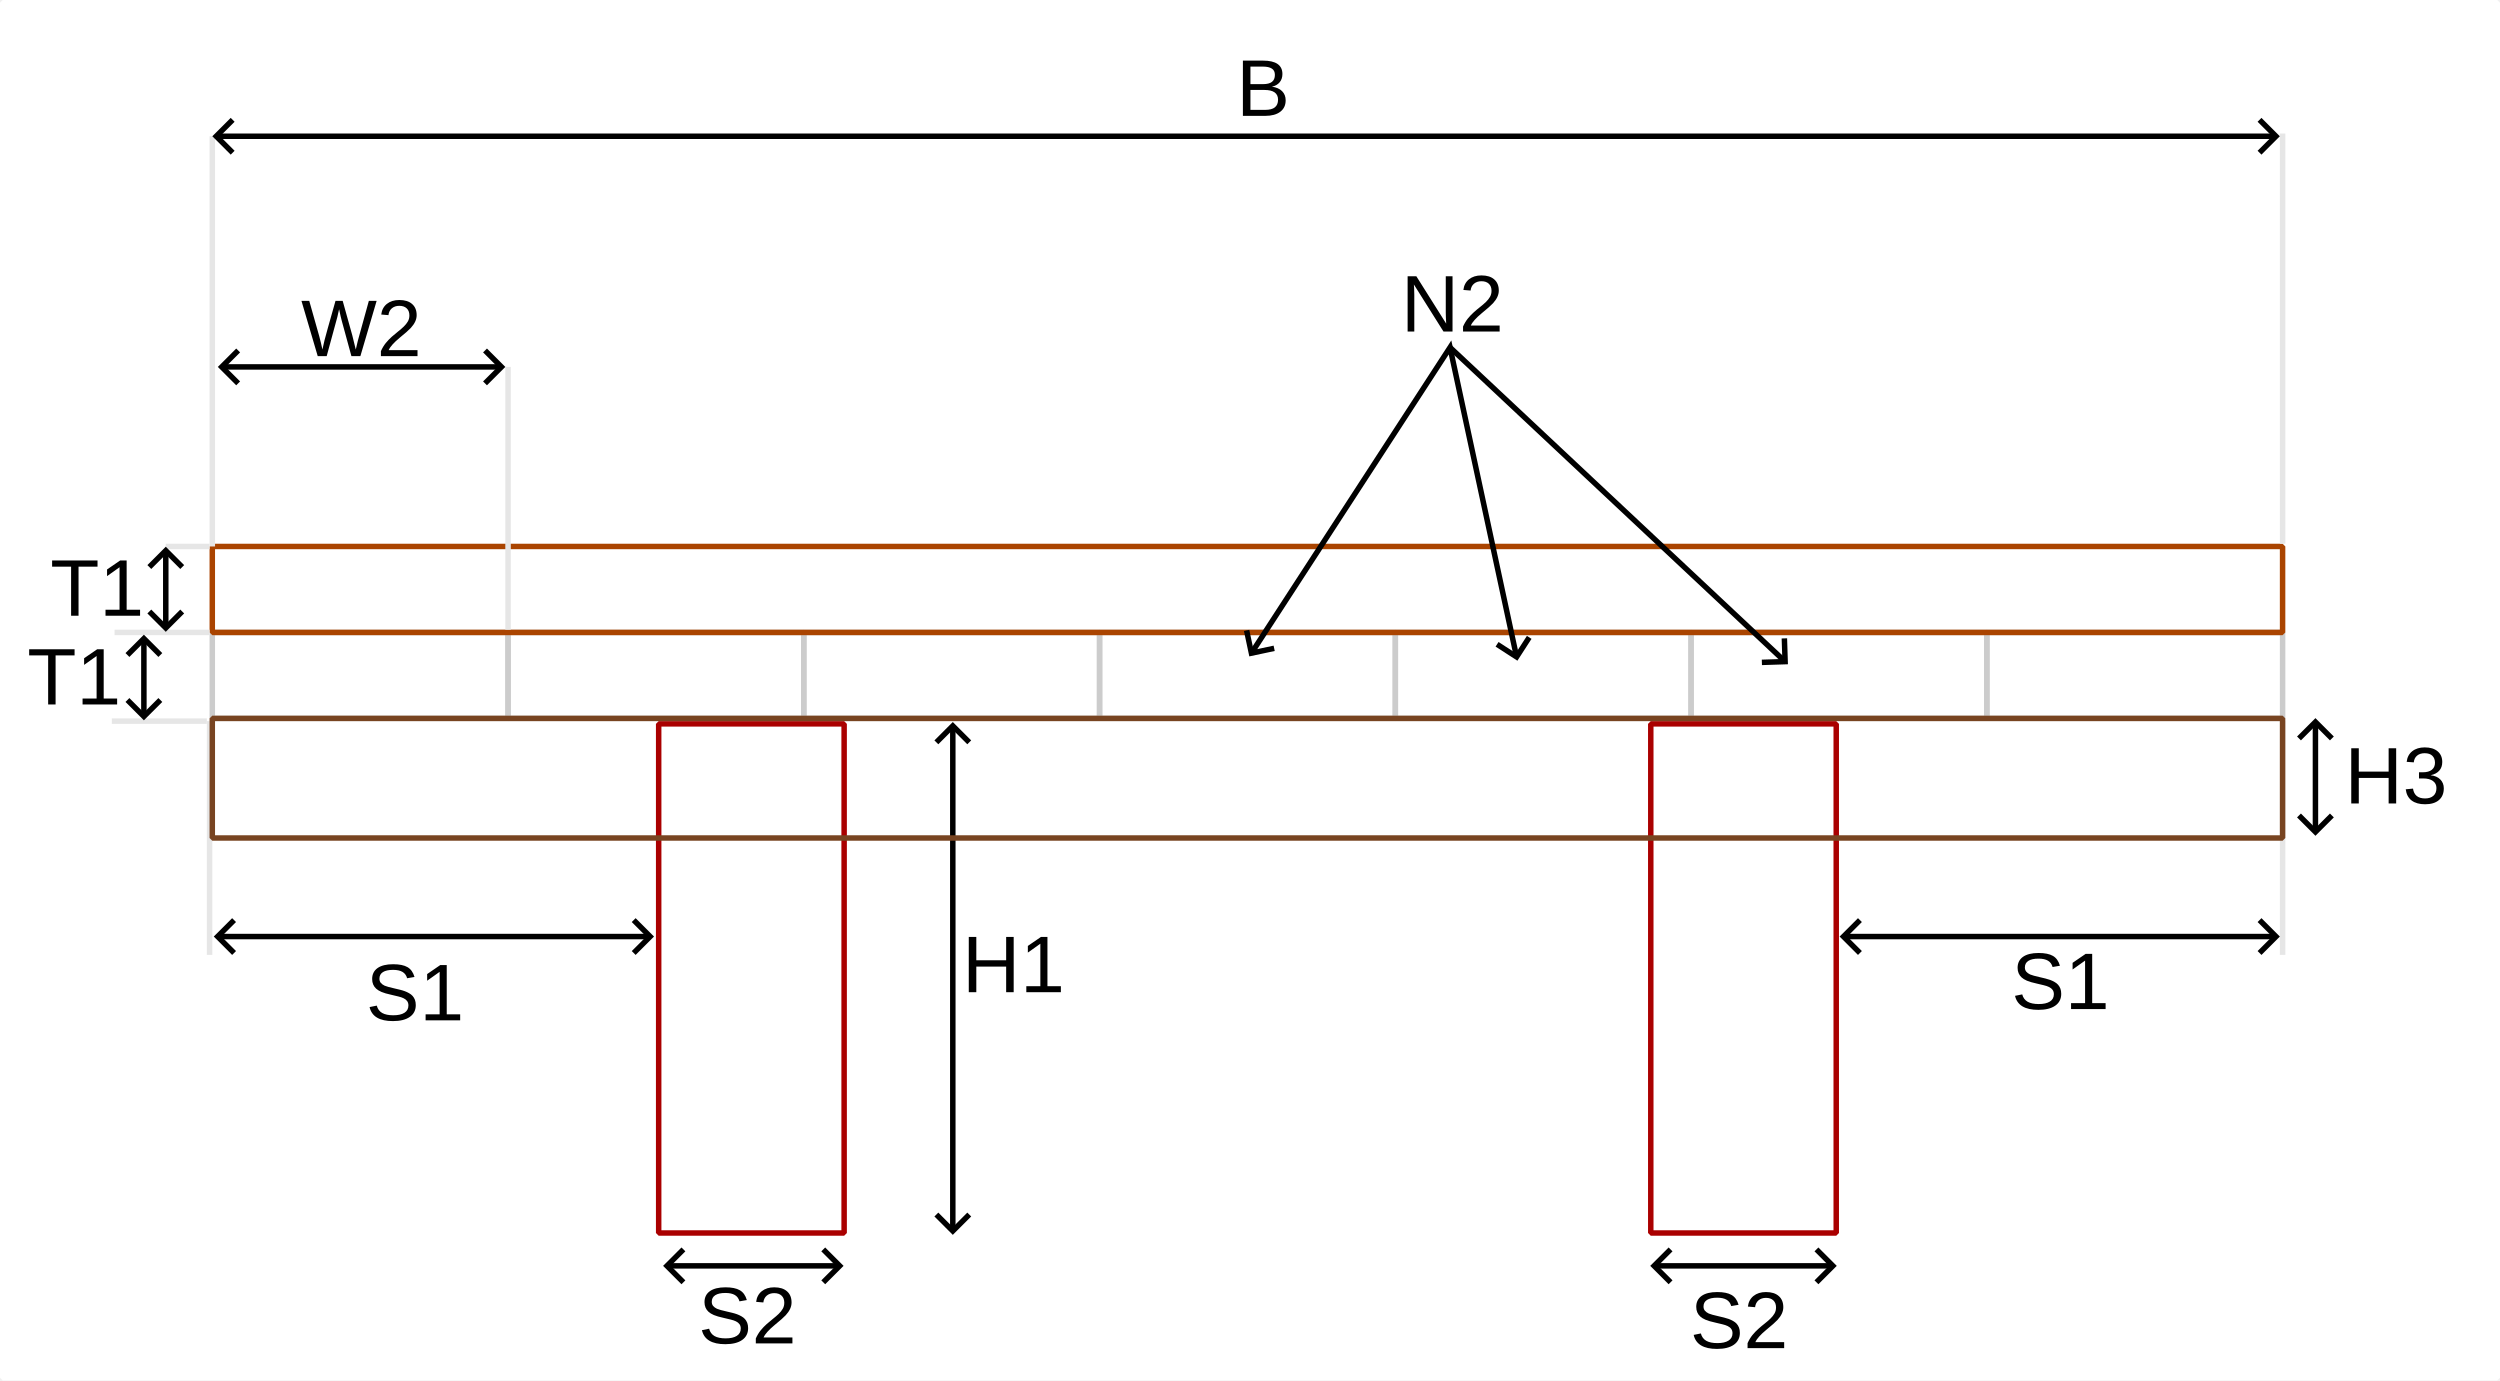
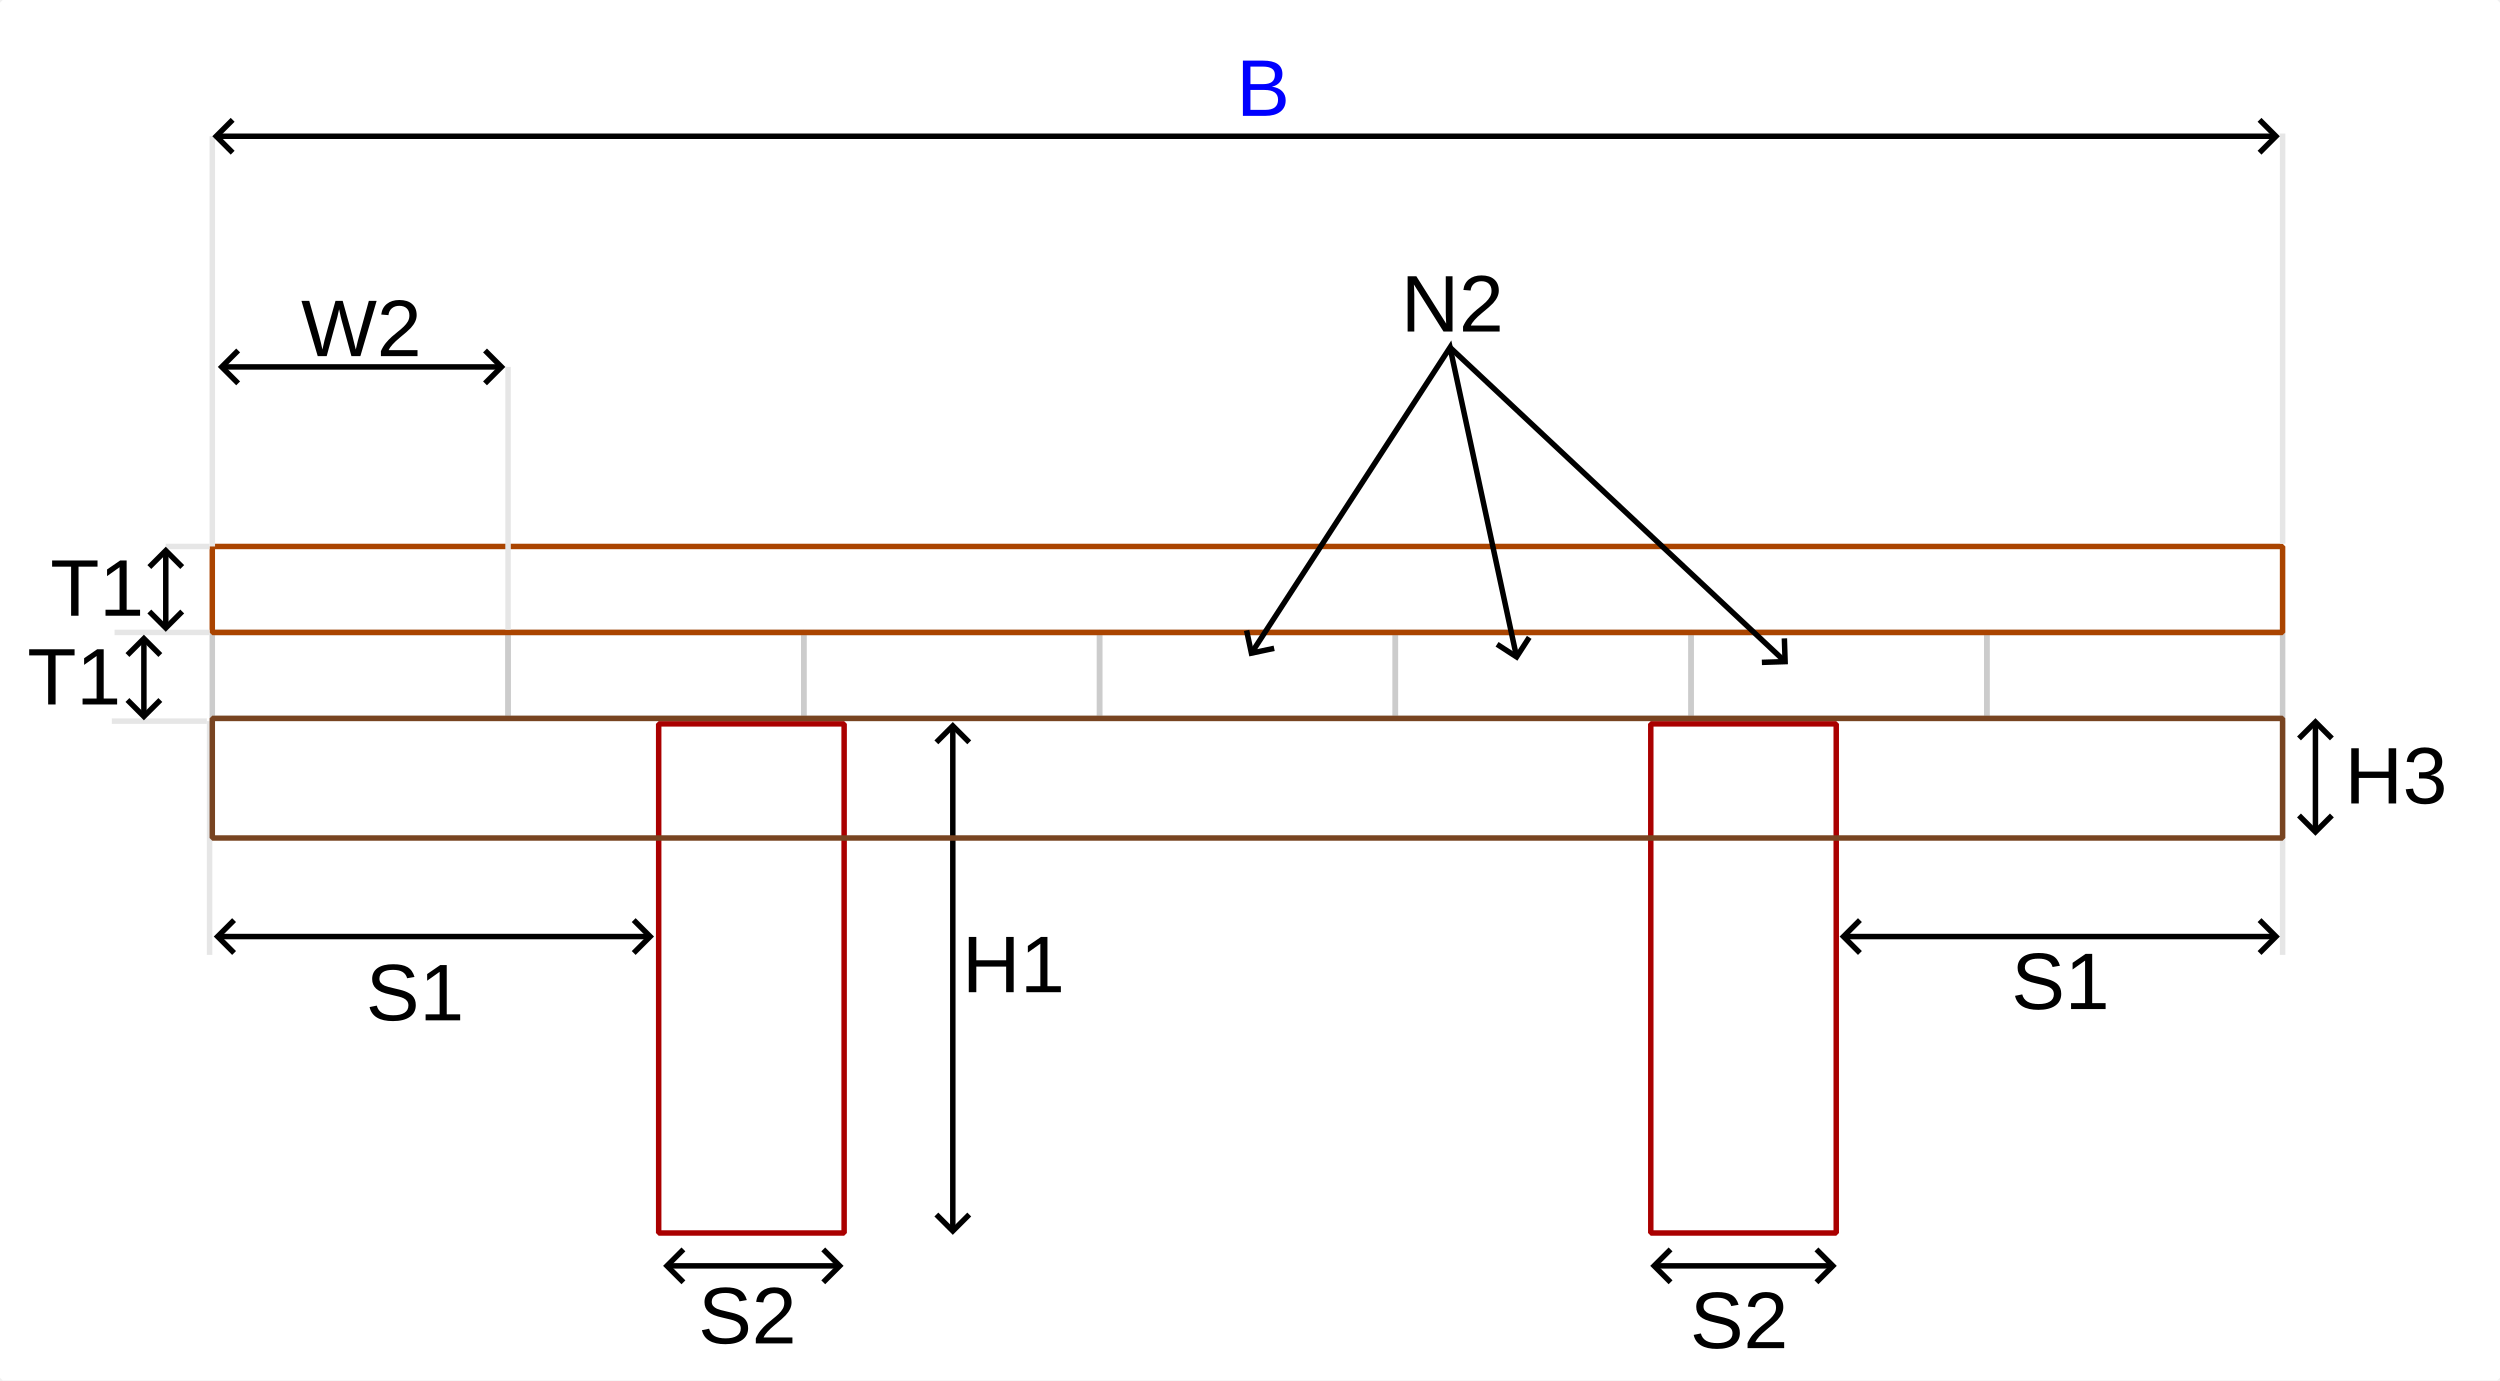
<svg xmlns="http://www.w3.org/2000/svg" width="456.755" height="252.218" viewBox="0 0 120.85 66.733" version="1.1" id="svg1">
  <defs id="defs1">
    <rect x="542.359" y="1438.989" width="31.868" height="34.036" id="rect35" />
    <rect x="237.302" y="1459.348" width="51.077" height="25.405" id="rect33" />
    <rect x="155.547" y="1410.347" width="39.122" height="25.968" id="rect32" />
    <rect x="304.154" y="1390.6" width="31.47" height="20.343" id="rect31" />
    <rect x="238.119" y="1157.685" width="36.099" height="26.499" id="rect29" />
    <rect x="271.979" y="1123.701" width="91.163" height="50.105" id="rect28" />
    <marker style="overflow:visible" id="ArrowWide" refX="0" refY="0" orient="auto-start-reverse" markerWidth="1" markerHeight="1" viewBox="0 0 1 1" preserveAspectRatio="xMidYMid">
      <path style="fill:none;stroke:context-stroke;stroke-width:1;stroke-linecap:butt" d="M 3,-3 0,0 3,3" transform="rotate(180,0.125,0)" id="path1" />
    </marker>
    <marker style="overflow:visible" id="ArrowWide-1-7-9" refX="0" refY="0" orient="auto-start-reverse" markerWidth="1" markerHeight="1" viewBox="0 0 1 1" preserveAspectRatio="xMidYMid">
      <path style="fill:none;stroke:context-stroke;stroke-width:1;stroke-linecap:butt" d="M 3,-3 0,0 3,3" transform="rotate(180,0.125,0)" id="path1-59-7-9" />
    </marker>
    <marker style="overflow:visible" id="ArrowWide-1-7-7-2" refX="0" refY="0" orient="auto-start-reverse" markerWidth="1" markerHeight="1" viewBox="0 0 1 1" preserveAspectRatio="xMidYMid">
      <path style="fill:none;stroke:context-stroke;stroke-width:1;stroke-linecap:butt" d="M 3,-3 0,0 3,3" transform="rotate(180,0.125,0)" id="path1-59-7-6-76" />
    </marker>
    <rect x="45.578" y="869.357" width="29.378" height="20.45" id="rect16-3" />
    <rect x="45.578" y="869.357" width="29.378" height="20.45" id="rect16-9-2" />
    <marker style="overflow:visible" id="ArrowWide-29" refX="0" refY="0" orient="auto-start-reverse" markerWidth="1" markerHeight="1" viewBox="0 0 1 1" preserveAspectRatio="xMidYMid">
      <path style="fill:none;stroke:context-stroke;stroke-width:1;stroke-linecap:butt" d="M 3,-3 0,0 3,3" transform="rotate(180,0.125,0)" id="path1-61" />
    </marker>
    <rect x="227.888" y="697.884" width="44.855" height="29.646" id="rect13-4" />
    <marker style="overflow:visible" id="ArrowWide-29-8" refX="0" refY="0" orient="auto-start-reverse" markerWidth="1" markerHeight="1" viewBox="0 0 1 1" preserveAspectRatio="xMidYMid">
      <path style="fill:none;stroke:context-stroke;stroke-width:1;stroke-linecap:butt" d="M 3,-3 0,0 3,3" transform="rotate(180,0.125,0)" id="path1-61-3" />
    </marker>
    <marker style="overflow:visible" id="ArrowWide-0" refX="0" refY="0" orient="auto-start-reverse" markerWidth="1" markerHeight="1" viewBox="0 0 1 1" preserveAspectRatio="xMidYMid">
      <path style="fill:none;stroke:context-stroke;stroke-width:1;stroke-linecap:butt" d="M 3,-3 0,0 3,3" transform="rotate(180,0.125,0)" id="path1-2" />
    </marker>
    <marker style="overflow:visible" id="ArrowWide-4" refX="0" refY="0" orient="auto-start-reverse" markerWidth="1" markerHeight="1" viewBox="0 0 1 1" preserveAspectRatio="xMidYMid">
      <path style="fill:none;stroke:context-stroke;stroke-width:1;stroke-linecap:butt" d="M 3,-3 0,0 3,3" transform="rotate(180,0.125,0)" id="path1-69" />
    </marker>
    <rect x="155.547" y="1410.347" width="39.122" height="25.968" id="rect32-1" />
    <marker style="overflow:visible" id="ArrowWide-8" refX="0" refY="0" orient="auto-start-reverse" markerWidth="1" markerHeight="1" viewBox="0 0 1 1" preserveAspectRatio="xMidYMid">
      <path style="fill:none;stroke:context-stroke;stroke-width:1;stroke-linecap:butt" d="M 3,-3 0,0 3,3" transform="rotate(180,0.125,0)" id="path1-8" />
    </marker>
    <marker style="overflow:visible" id="ArrowWide-8-3" refX="0" refY="0" orient="auto-start-reverse" markerWidth="1" markerHeight="1" viewBox="0 0 1 1" preserveAspectRatio="xMidYMid">
      <path style="fill:none;stroke:context-stroke;stroke-width:1;stroke-linecap:butt" d="M 3,-3 0,0 3,3" transform="rotate(180,0.125,0)" id="path1-8-8" />
    </marker>
    <rect x="237.302" y="1459.348" width="51.077" height="25.405" id="rect33-9" />
    <marker style="overflow:visible" id="ArrowWide-1-7-7-2-3" refX="0" refY="0" orient="auto-start-reverse" markerWidth="1" markerHeight="1" viewBox="0 0 1 1" preserveAspectRatio="xMidYMid">
      <path style="fill:none;stroke:context-stroke;stroke-width:1;stroke-linecap:butt" d="M 3,-3 0,0 3,3" transform="rotate(180,0.125,0)" id="path1-59-7-6-76-3" />
    </marker>
  </defs>
  <g id="layer1" transform="translate(-28.49863,-316.4292)">
    <rect style="fill:#ffffff;stroke:#ffffff;stroke-width:0.265;stroke-linejoin:bevel" id="rect39" width="120.585" height="66.468" x="28.631" y="316.561" />
    <rect style="fill:none;stroke:#cccccc;stroke-width:0.265;stroke-linejoin:bevel" id="rect2-6-0-27-4-4" width="14.297" height="4.155" x="38.761" y="347.001" />
    <rect style="fill:none;stroke:#cccccc;stroke-width:0.265;stroke-linejoin:bevel" id="rect2-6-0-27-4-4-1" width="14.297" height="4.155" x="53.058" y="347.001" />
    <rect style="fill:none;stroke:#cccccc;stroke-width:0.265;stroke-linejoin:bevel" id="rect2-6-0-27-4-4-3" width="14.297" height="4.155" x="67.355" y="347.001" />
    <rect style="fill:none;stroke:#cccccc;stroke-width:0.265;stroke-linejoin:bevel" id="rect2-6-0-27-4-4-5" width="14.297" height="4.155" x="81.652" y="347.001" />
    <rect style="fill:none;stroke:#cccccc;stroke-width:0.265;stroke-linejoin:bevel" id="rect2-6-0-27-4-4-0" width="14.297" height="4.155" x="95.949" y="347.001" />
    <rect style="fill:none;stroke:#cccccc;stroke-width:0.265;stroke-linejoin:bevel" id="rect2-6-0-27-4-4-2" width="14.297" height="4.155" x="110.246" y="347.001" />
    <rect style="fill:none;stroke:#cccccc;stroke-width:0.265;stroke-linejoin:bevel" id="rect2-6-0-27-4-4-6" width="14.297" height="4.155" x="124.543" y="347.001" />
    <rect style="fill:none;stroke:#aa4400;stroke-width:0.265;stroke-linejoin:bevel" id="rect2-6-0-27-4-2" width="100.078" height="4.155" x="38.761" y="342.846" />
    <path style="fill:none;stroke:#e6e6e6;stroke-width:0.265px;stroke-linecap:butt;stroke-linejoin:miter;stroke-opacity:1" d="M 38.629,342.846 H 36.512" id="path16-5" />
    <path style="fill:none;stroke:#e6e6e6;stroke-width:0.265px;stroke-linecap:butt;stroke-linejoin:miter;stroke-opacity:1" d="M 38.497,351.289 H 33.904" id="path16-9-9" />
    <path style="fill:none;stroke:#e6e6e6;stroke-width:0.265px;stroke-linecap:butt;stroke-linejoin:miter;stroke-opacity:1" d="M 38.629,347.001 H 34.036" id="path16-9-2-9" />
    <path style="fill:none;stroke:#000000;stroke-width:0.265px;stroke-linecap:butt;stroke-linejoin:miter;stroke-opacity:1;marker-start:url(#ArrowWide-1-7-9);marker-end:url(#ArrowWide-1-7-9)" d="m 36.512,346.718 v -3.607" id="path12-0-5-1" />
    <path style="fill:none;stroke:#000000;stroke-width:0.265px;stroke-linecap:butt;stroke-linejoin:miter;stroke-opacity:1;marker-start:url(#ArrowWide-1-7-7-2);marker-end:url(#ArrowWide-1-7-7-2)" d="m 35.454,350.996 v -3.632" id="path12-0-5-6-4" />
    <text xml:space="preserve" transform="matrix(0.2645833,0,0,0.2645833,18.87156,112.6802)" id="text16-9" style="font-style:normal;font-variant:normal;font-weight:normal;font-stretch:normal;font-size:14.667px;line-height:1.25;font-family:'Liberation Sans';-inkscape-font-specification:'Liberation Sans';font-variant-ligatures:normal;font-variant-position:normal;font-variant-caps:normal;font-variant-numeric:normal;font-variant-alternates:normal;font-variant-east-asian:normal;font-feature-settings:normal;font-variation-settings:normal;text-indent:0;text-align:start;text-decoration-line:none;text-decoration-style:solid;text-decoration-color:#000000;letter-spacing:normal;word-spacing:normal;text-transform:none;writing-mode:lr-tb;direction:ltr;text-orientation:mixed;dominant-baseline:auto;baseline-shift:baseline;white-space:pre;shape-inside:url(#rect16-3);shape-padding:0;shape-margin:0;inline-size:0;display:inline;vector-effect:none;fill:#000000;fill-opacity:1;stroke-width:1;stroke-linecap:butt;stroke-linejoin:miter;stroke-miterlimit:4;stroke-dasharray:none;stroke-dashoffset:0;stroke-opacity:1;-inkscape-stroke:none;stop-color:#000000">
      <tspan x="45.578" y="882.569" id="tspan1">T1</tspan>
    </text>
    <text xml:space="preserve" transform="matrix(0.2645833,0,0,0.2645833,17.76223,116.9711)" id="text16-8-0" style="font-style:normal;font-variant:normal;font-weight:normal;font-stretch:normal;font-size:14.667px;line-height:1.25;font-family:'Liberation Sans';-inkscape-font-specification:'Liberation Sans';font-variant-ligatures:normal;font-variant-position:normal;font-variant-caps:normal;font-variant-numeric:normal;font-variant-alternates:normal;font-variant-east-asian:normal;font-feature-settings:normal;font-variation-settings:normal;text-indent:0;text-align:start;text-decoration-line:none;text-decoration-style:solid;text-decoration-color:#000000;letter-spacing:normal;word-spacing:normal;text-transform:none;writing-mode:lr-tb;direction:ltr;text-orientation:mixed;dominant-baseline:auto;baseline-shift:baseline;white-space:pre;shape-inside:url(#rect16-9-2);shape-padding:0;shape-margin:0;inline-size:0;display:inline;vector-effect:none;fill:#000000;fill-opacity:1;stroke-width:1;stroke-linecap:butt;stroke-linejoin:miter;stroke-miterlimit:4;stroke-dasharray:none;stroke-dashoffset:0;stroke-opacity:1;-inkscape-stroke:none;stop-color:#000000">
      <tspan x="45.578" y="882.569" id="tspan2">T1</tspan>
    </text>
    <path style="fill:none;stroke:#e6e6e6;stroke-width:0.265px;stroke-linecap:butt;stroke-linejoin:miter;stroke-opacity:1" d="M 38.629,351.289 V 362.589" id="path16-9-6-5" />
    <path style="fill:none;stroke:#e6e6e6;stroke-width:0.265px;stroke-linecap:butt;stroke-linejoin:miter;stroke-opacity:1" d="m 38.761,323.016 v 19.83" id="path16-9-6-6-8-8" />
    <path style="fill:none;stroke:#e6e6e6;stroke-width:0.265px;stroke-linecap:butt;stroke-linejoin:miter;stroke-opacity:1" d="m 53.058,334.166 v 12.703" id="path16-9-6-5-8" />
    <path style="fill:none;stroke:#000000;stroke-width:0.265px;stroke-linecap:butt;stroke-linejoin:miter;stroke-opacity:1;marker-start:url(#ArrowWide-29);marker-end:url(#ArrowWide-29)" d="M 39.282,334.166 H 52.673" id="path12-2" />
    <text xml:space="preserve" transform="matrix(0.2645833,0,0,0.2645833,-17.24147,145.4989)" id="text12-2" style="font-style:normal;font-variant:normal;font-weight:normal;font-stretch:normal;font-size:14.667px;line-height:1.25;font-family:'Liberation Sans';-inkscape-font-specification:'Liberation Sans';font-variant-ligatures:normal;font-variant-position:normal;font-variant-caps:normal;font-variant-numeric:normal;font-variant-alternates:normal;font-variant-east-asian:normal;font-feature-settings:normal;font-variation-settings:normal;text-indent:0;text-align:start;text-decoration-line:none;text-decoration-style:solid;text-decoration-color:#000000;letter-spacing:normal;word-spacing:normal;text-transform:none;writing-mode:lr-tb;direction:ltr;text-orientation:mixed;dominant-baseline:auto;baseline-shift:baseline;white-space:pre;shape-inside:url(#rect13-4);shape-padding:0;shape-margin:0;inline-size:0;display:inline;vector-effect:none;fill:#000000;fill-opacity:1;stroke-width:1;stroke-linecap:butt;stroke-linejoin:miter;stroke-miterlimit:4;stroke-dasharray:none;stroke-dashoffset:0;stroke-opacity:1;-inkscape-stroke:none;stop-color:#000000">
      <tspan x="227.889" y="711.096" id="tspan3">W2</tspan>
    </text>
    <path style="fill:none;stroke:#e6e6e6;stroke-width:0.265px;stroke-linecap:butt;stroke-linejoin:miter;stroke-opacity:1" d="m 138.84,322.884 v 19.83" id="path16-9-6-6-8-8-9" />
    <path style="fill:none;stroke:#000000;stroke-width:0.265px;stroke-linecap:butt;stroke-linejoin:miter;stroke-opacity:1;marker-start:url(#ArrowWide-29-8);marker-end:url(#ArrowWide-29-8)" d="M 39.016,323.016 H 138.453" id="path12-2-4" />
-     <text xml:space="preserve" transform="matrix(0.2645833,0,0,0.2645833,16.30078,21.22266)" id="text28" style="font-style:normal;font-variant:normal;font-weight:normal;font-stretch:normal;font-size:14.667px;line-height:1.25;font-family:'Liberation Sans';-inkscape-font-specification:'Liberation Sans';font-variant-ligatures:normal;font-variant-position:normal;font-variant-caps:normal;font-variant-numeric:normal;font-variant-alternates:normal;font-variant-east-asian:normal;font-feature-settings:normal;font-variation-settings:normal;text-indent:0;text-align:start;text-decoration-line:none;text-decoration-style:solid;text-decoration-color:#000000;letter-spacing:normal;word-spacing:normal;text-transform:none;writing-mode:lr-tb;direction:ltr;text-orientation:mixed;dominant-baseline:auto;baseline-shift:baseline;white-space:pre;shape-inside:url(#rect28);shape-padding:0;shape-margin:0;inline-size:0;display:inline;opacity:1;vector-effect:none;fill:#000000;fill-opacity:1;stroke-width:1;stroke-linecap:butt;stroke-linejoin:miter;stroke-miterlimit:4;stroke-dasharray:none;stroke-dashoffset:0;stroke-opacity:1;-inkscape-stroke:none;stop-color:#000000;stop-opacity:1">
+     <text xml:space="preserve" transform="matrix(0.2645833,0,0,0.2645833,16.30078,21.22266)" id="text28" style="font-style:normal;font-variant:normal;font-weight:normal;font-stretch:normal;font-size:14.667px;line-height:1.25;font-family:'Liberation Sans';-inkscape-font-specification:'Liberation Sans';font-variant-ligatures:normal;font-variant-position:normal;font-variant-caps:normal;font-variant-numeric:normal;font-variant-alternates:normal;font-variant-east-asian:normal;font-feature-settings:normal;font-variation-settings:normal;text-indent:0;text-align:start;text-decoration-line:none;text-decoration-style:solid;text-decoration-color:#000000;letter-spacing:normal;word-spacing:normal;text-transform:none;writing-mode:lr-tb;direction:ltr;text-orientation:mixed;dominant-baseline:auto;baseline-shift:baseline;white-space:pre;shape-inside:url(#rect28);shape-padding:0;shape-margin:0;inline-size:0;display:inline;opacity:1;vector-effect:none;fill:#0000ff;fill-opacity:1;stroke-width:1;stroke-linecap:butt;stroke-linejoin:miter;stroke-miterlimit:4;stroke-dasharray:none;stroke-dashoffset:0;stroke-opacity:1;-inkscape-stroke:none;stop-color:#000000;stop-opacity:1">
      <tspan x="271.979" y="1136.912" id="tspan4">B</tspan>
    </text>
    <path style="fill:none;stroke:#000000;stroke-width:0.265px;stroke-linecap:butt;stroke-linejoin:miter;stroke-opacity:1;marker-start:url(#ArrowWide);marker-end:url(#ArrowWide)" d="m 89.028,347.947 9.565,-14.722 3.204,14.895" id="path28" />
    <path style="fill:none;stroke:#000000;stroke-width:0.265px;stroke-linecap:butt;stroke-linejoin:miter;stroke-opacity:1;marker-end:url(#ArrowWide)" d="m 98.593,333.225 16.15,15.142" id="path29" />
    <text xml:space="preserve" transform="matrix(0.2645833,0,0,0.2645833,33.22314,22.6543)" id="text29" style="font-style:normal;font-variant:normal;font-weight:normal;font-stretch:normal;font-size:14.667px;line-height:1.25;font-family:'Liberation Sans';-inkscape-font-specification:'Liberation Sans';font-variant-ligatures:normal;font-variant-position:normal;font-variant-caps:normal;font-variant-numeric:normal;font-variant-alternates:normal;font-variant-east-asian:normal;font-feature-settings:normal;font-variation-settings:normal;text-indent:0;text-align:start;text-decoration-line:none;text-decoration-style:solid;text-decoration-color:#000000;letter-spacing:normal;word-spacing:normal;text-transform:none;writing-mode:lr-tb;direction:ltr;text-orientation:mixed;dominant-baseline:auto;baseline-shift:baseline;white-space:pre;shape-inside:url(#rect29);shape-padding:0;shape-margin:0;inline-size:0;display:inline;opacity:1;vector-effect:none;fill:#000000;fill-opacity:1;stroke-width:1;stroke-linecap:butt;stroke-linejoin:miter;stroke-miterlimit:4;stroke-dasharray:none;stroke-dashoffset:0;stroke-opacity:1;-inkscape-stroke:none;stop-color:#000000;stop-opacity:1">
      <tspan x="238.119" y="1170.897" id="tspan5">N2</tspan>
    </text>
    <rect style="fill:none;stroke:#aa0000;stroke-width:0.265;stroke-linejoin:bevel" id="rect30" width="8.965" height="24.612" x="60.339" y="351.421" />
    <path style="fill:none;stroke:#e6e6e6;stroke-width:0.265px;stroke-linecap:butt;stroke-linejoin:miter;stroke-opacity:1" d="M 138.84,351.289 V 362.589" id="path16-9-6-5-9" />
    <path style="fill:none;stroke:#000000;stroke-width:0.265px;stroke-linecap:butt;stroke-linejoin:miter;stroke-opacity:1;marker-start:url(#ArrowWide);marker-end:url(#ArrowWide)" d="M 39.085,361.702 H 59.86" id="path30" />
    <path style="fill:none;stroke:#000000;stroke-width:0.265px;stroke-linecap:butt;stroke-linejoin:miter;stroke-opacity:1;marker-start:url(#ArrowWide-0);marker-end:url(#ArrowWide-0)" d="M 117.679,361.702 H 138.454" id="path30-3" />
    <rect style="fill:none;stroke:#aa0000;stroke-width:0.265;stroke-linejoin:bevel" id="rect30-4" width="8.965" height="24.612" x="108.297" y="351.421" />
    <path style="fill:none;stroke:#000000;stroke-width:0.265px;stroke-linecap:butt;stroke-linejoin:miter;stroke-opacity:1;marker-start:url(#ArrowWide-4);marker-end:url(#ArrowWide-4)" d="M 74.557,375.869 V 351.585" id="path30-2" />
    <text xml:space="preserve" transform="matrix(0.2645833,0,0,0.2645833,-5.462402,-7.033203)" id="text30" style="font-style:normal;font-variant:normal;font-weight:normal;font-stretch:normal;font-size:14.667px;line-height:1.25;font-family:'Liberation Sans';-inkscape-font-specification:'Liberation Sans';font-variant-ligatures:normal;font-variant-position:normal;font-variant-caps:normal;font-variant-numeric:normal;font-variant-alternates:normal;font-variant-east-asian:normal;font-feature-settings:normal;font-variation-settings:normal;text-indent:0;text-align:start;text-decoration-line:none;text-decoration-style:solid;text-decoration-color:#000000;letter-spacing:normal;word-spacing:normal;text-transform:none;writing-mode:lr-tb;direction:ltr;text-orientation:mixed;dominant-baseline:auto;baseline-shift:baseline;white-space:pre;shape-inside:url(#rect31);shape-padding:0;shape-margin:0;inline-size:0;display:inline;opacity:1;vector-effect:none;fill:#000000;fill-opacity:1;stroke-width:1;stroke-linecap:butt;stroke-linejoin:miter;stroke-miterlimit:4;stroke-dasharray:none;stroke-dashoffset:0;stroke-opacity:1;-inkscape-stroke:none;stop-color:#000000;stop-opacity:1">
      <tspan x="304.154" y="1403.811" id="tspan6">H1</tspan>
    </text>
    <text xml:space="preserve" transform="matrix(0.2645833,0,0,0.2645833,5.031738,-10.89795)" id="text31" style="font-style:normal;font-variant:normal;font-weight:normal;font-stretch:normal;font-size:14.667px;line-height:1.25;font-family:'Liberation Sans';-inkscape-font-specification:'Liberation Sans';font-variant-ligatures:normal;font-variant-position:normal;font-variant-caps:normal;font-variant-numeric:normal;font-variant-alternates:normal;font-variant-east-asian:normal;font-feature-settings:normal;font-variation-settings:normal;text-indent:0;text-align:start;text-decoration-line:none;text-decoration-style:solid;text-decoration-color:#000000;letter-spacing:normal;word-spacing:normal;text-transform:none;writing-mode:lr-tb;direction:ltr;text-orientation:mixed;dominant-baseline:auto;baseline-shift:baseline;white-space:pre;shape-inside:url(#rect32);shape-padding:0;shape-margin:0;inline-size:0;display:inline;opacity:1;vector-effect:none;fill:#000000;fill-opacity:1;stroke-width:1;stroke-linecap:butt;stroke-linejoin:miter;stroke-miterlimit:4;stroke-dasharray:none;stroke-dashoffset:0;stroke-opacity:1;-inkscape-stroke:none;stop-color:#000000;stop-opacity:1">
      <tspan x="155.547" y="1423.559" id="tspan7">S1</tspan>
    </text>
    <text xml:space="preserve" transform="matrix(0.2645833,0,0,0.2645833,84.57297,-11.44099)" id="text31-8" style="font-style:normal;font-variant:normal;font-weight:normal;font-stretch:normal;font-size:14.667px;line-height:1.25;font-family:'Liberation Sans';-inkscape-font-specification:'Liberation Sans';font-variant-ligatures:normal;font-variant-position:normal;font-variant-caps:normal;font-variant-numeric:normal;font-variant-alternates:normal;font-variant-east-asian:normal;font-feature-settings:normal;font-variation-settings:normal;text-indent:0;text-align:start;text-decoration-line:none;text-decoration-style:solid;text-decoration-color:#000000;letter-spacing:normal;word-spacing:normal;text-transform:none;writing-mode:lr-tb;direction:ltr;text-orientation:mixed;dominant-baseline:auto;baseline-shift:baseline;white-space:pre;shape-inside:url(#rect32-1);shape-padding:0;shape-margin:0;inline-size:0;display:inline;vector-effect:none;fill:#000000;fill-opacity:1;stroke-width:1;stroke-linecap:butt;stroke-linejoin:miter;stroke-miterlimit:4;stroke-dasharray:none;stroke-dashoffset:0;stroke-opacity:1;-inkscape-stroke:none;stop-color:#000000">
      <tspan x="155.547" y="1423.559" id="tspan8">S1</tspan>
    </text>
    <path style="fill:none;stroke:#000000;stroke-width:0.265px;stroke-linecap:butt;stroke-linejoin:miter;stroke-opacity:1;marker-start:url(#ArrowWide-8);marker-end:url(#ArrowWide-8)" d="m 60.806,377.621 h 8.217" id="path30-38" />
    <path style="fill:none;stroke:#000000;stroke-width:0.265px;stroke-linecap:butt;stroke-linejoin:miter;stroke-opacity:1;marker-start:url(#ArrowWide-8-3);marker-end:url(#ArrowWide-8-3)" d="m 108.525,377.621 h 8.509" id="path30-38-7" />
    <text xml:space="preserve" transform="matrix(0.2645833,0,0,0.2645833,-0.534668,-8.244141)" id="text32" style="font-style:normal;font-variant:normal;font-weight:normal;font-stretch:normal;font-size:14.667px;line-height:1.25;font-family:'Liberation Sans';-inkscape-font-specification:'Liberation Sans';font-variant-ligatures:normal;font-variant-position:normal;font-variant-caps:normal;font-variant-numeric:normal;font-variant-alternates:normal;font-variant-east-asian:normal;font-feature-settings:normal;font-variation-settings:normal;text-indent:0;text-align:start;text-decoration-line:none;text-decoration-style:solid;text-decoration-color:#000000;letter-spacing:normal;word-spacing:normal;text-transform:none;writing-mode:lr-tb;direction:ltr;text-orientation:mixed;dominant-baseline:auto;baseline-shift:baseline;white-space:pre;shape-inside:url(#rect33);shape-padding:0;shape-margin:0;inline-size:0;display:inline;opacity:1;vector-effect:none;fill:#000000;fill-opacity:1;stroke-width:1;stroke-linecap:butt;stroke-linejoin:miter;stroke-miterlimit:4;stroke-dasharray:none;stroke-dashoffset:0;stroke-opacity:1;-inkscape-stroke:none;stop-color:#000000;stop-opacity:1">
      <tspan x="237.303" y="1472.559" id="tspan9">S2</tspan>
    </text>
    <text xml:space="preserve" transform="matrix(0.2645833,0,0,0.2645833,47.40648,-8.015402)" id="text32-6" style="font-style:normal;font-variant:normal;font-weight:normal;font-stretch:normal;font-size:14.667px;line-height:1.25;font-family:'Liberation Sans';-inkscape-font-specification:'Liberation Sans';font-variant-ligatures:normal;font-variant-position:normal;font-variant-caps:normal;font-variant-numeric:normal;font-variant-alternates:normal;font-variant-east-asian:normal;font-feature-settings:normal;font-variation-settings:normal;text-indent:0;text-align:start;text-decoration-line:none;text-decoration-style:solid;text-decoration-color:#000000;letter-spacing:normal;word-spacing:normal;text-transform:none;writing-mode:lr-tb;direction:ltr;text-orientation:mixed;dominant-baseline:auto;baseline-shift:baseline;white-space:pre;shape-inside:url(#rect33-9);shape-padding:0;shape-margin:0;inline-size:0;display:inline;vector-effect:none;fill:#000000;fill-opacity:1;stroke-width:1;stroke-linecap:butt;stroke-linejoin:miter;stroke-miterlimit:4;stroke-dasharray:none;stroke-dashoffset:0;stroke-opacity:1;-inkscape-stroke:none;stop-color:#000000">
      <tspan x="237.303" y="1472.559" id="tspan10">S2</tspan>
    </text>
    <rect style="fill:none;stroke:#784421;stroke-width:0.265;stroke-linejoin:bevel" id="rect34" width="100.078" height="5.783" x="38.761" y="351.156" />
    <path style="fill:none;stroke:#000000;stroke-width:0.265px;stroke-linecap:butt;stroke-linejoin:miter;stroke-opacity:1;marker-start:url(#ArrowWide-1-7-7-2-3);marker-end:url(#ArrowWide-1-7-7-2-3)" d="m 140.427,356.578 v -5.181" id="path12-0-5-6-4-2" />
    <text xml:space="preserve" transform="matrix(0.2645833,0,0,0.2645833,-1.658691,-28.95752)" id="text34" style="font-style:normal;font-variant:normal;font-weight:normal;font-stretch:normal;font-size:14.667px;line-height:1.25;font-family:'Liberation Sans';-inkscape-font-specification:'Liberation Sans';font-variant-ligatures:normal;font-variant-position:normal;font-variant-caps:normal;font-variant-numeric:normal;font-variant-alternates:normal;font-variant-east-asian:normal;font-feature-settings:normal;font-variation-settings:normal;text-indent:0;text-align:start;text-decoration-line:none;text-decoration-style:solid;text-decoration-color:#000000;letter-spacing:normal;word-spacing:normal;text-transform:none;writing-mode:lr-tb;direction:ltr;text-orientation:mixed;dominant-baseline:auto;baseline-shift:baseline;white-space:pre;shape-inside:url(#rect35);shape-padding:0;shape-margin:0;inline-size:0;display:inline;opacity:1;vector-effect:none;fill:#000000;fill-opacity:1;stroke-width:1;stroke-linecap:butt;stroke-linejoin:miter;stroke-miterlimit:4;stroke-dasharray:none;stroke-dashoffset:0;stroke-opacity:1;-inkscape-stroke:none;stop-color:#000000;stop-opacity:1">
      <tspan x="542.359" y="1452.199" id="tspan11">H3</tspan>
    </text>
  </g>
</svg>
